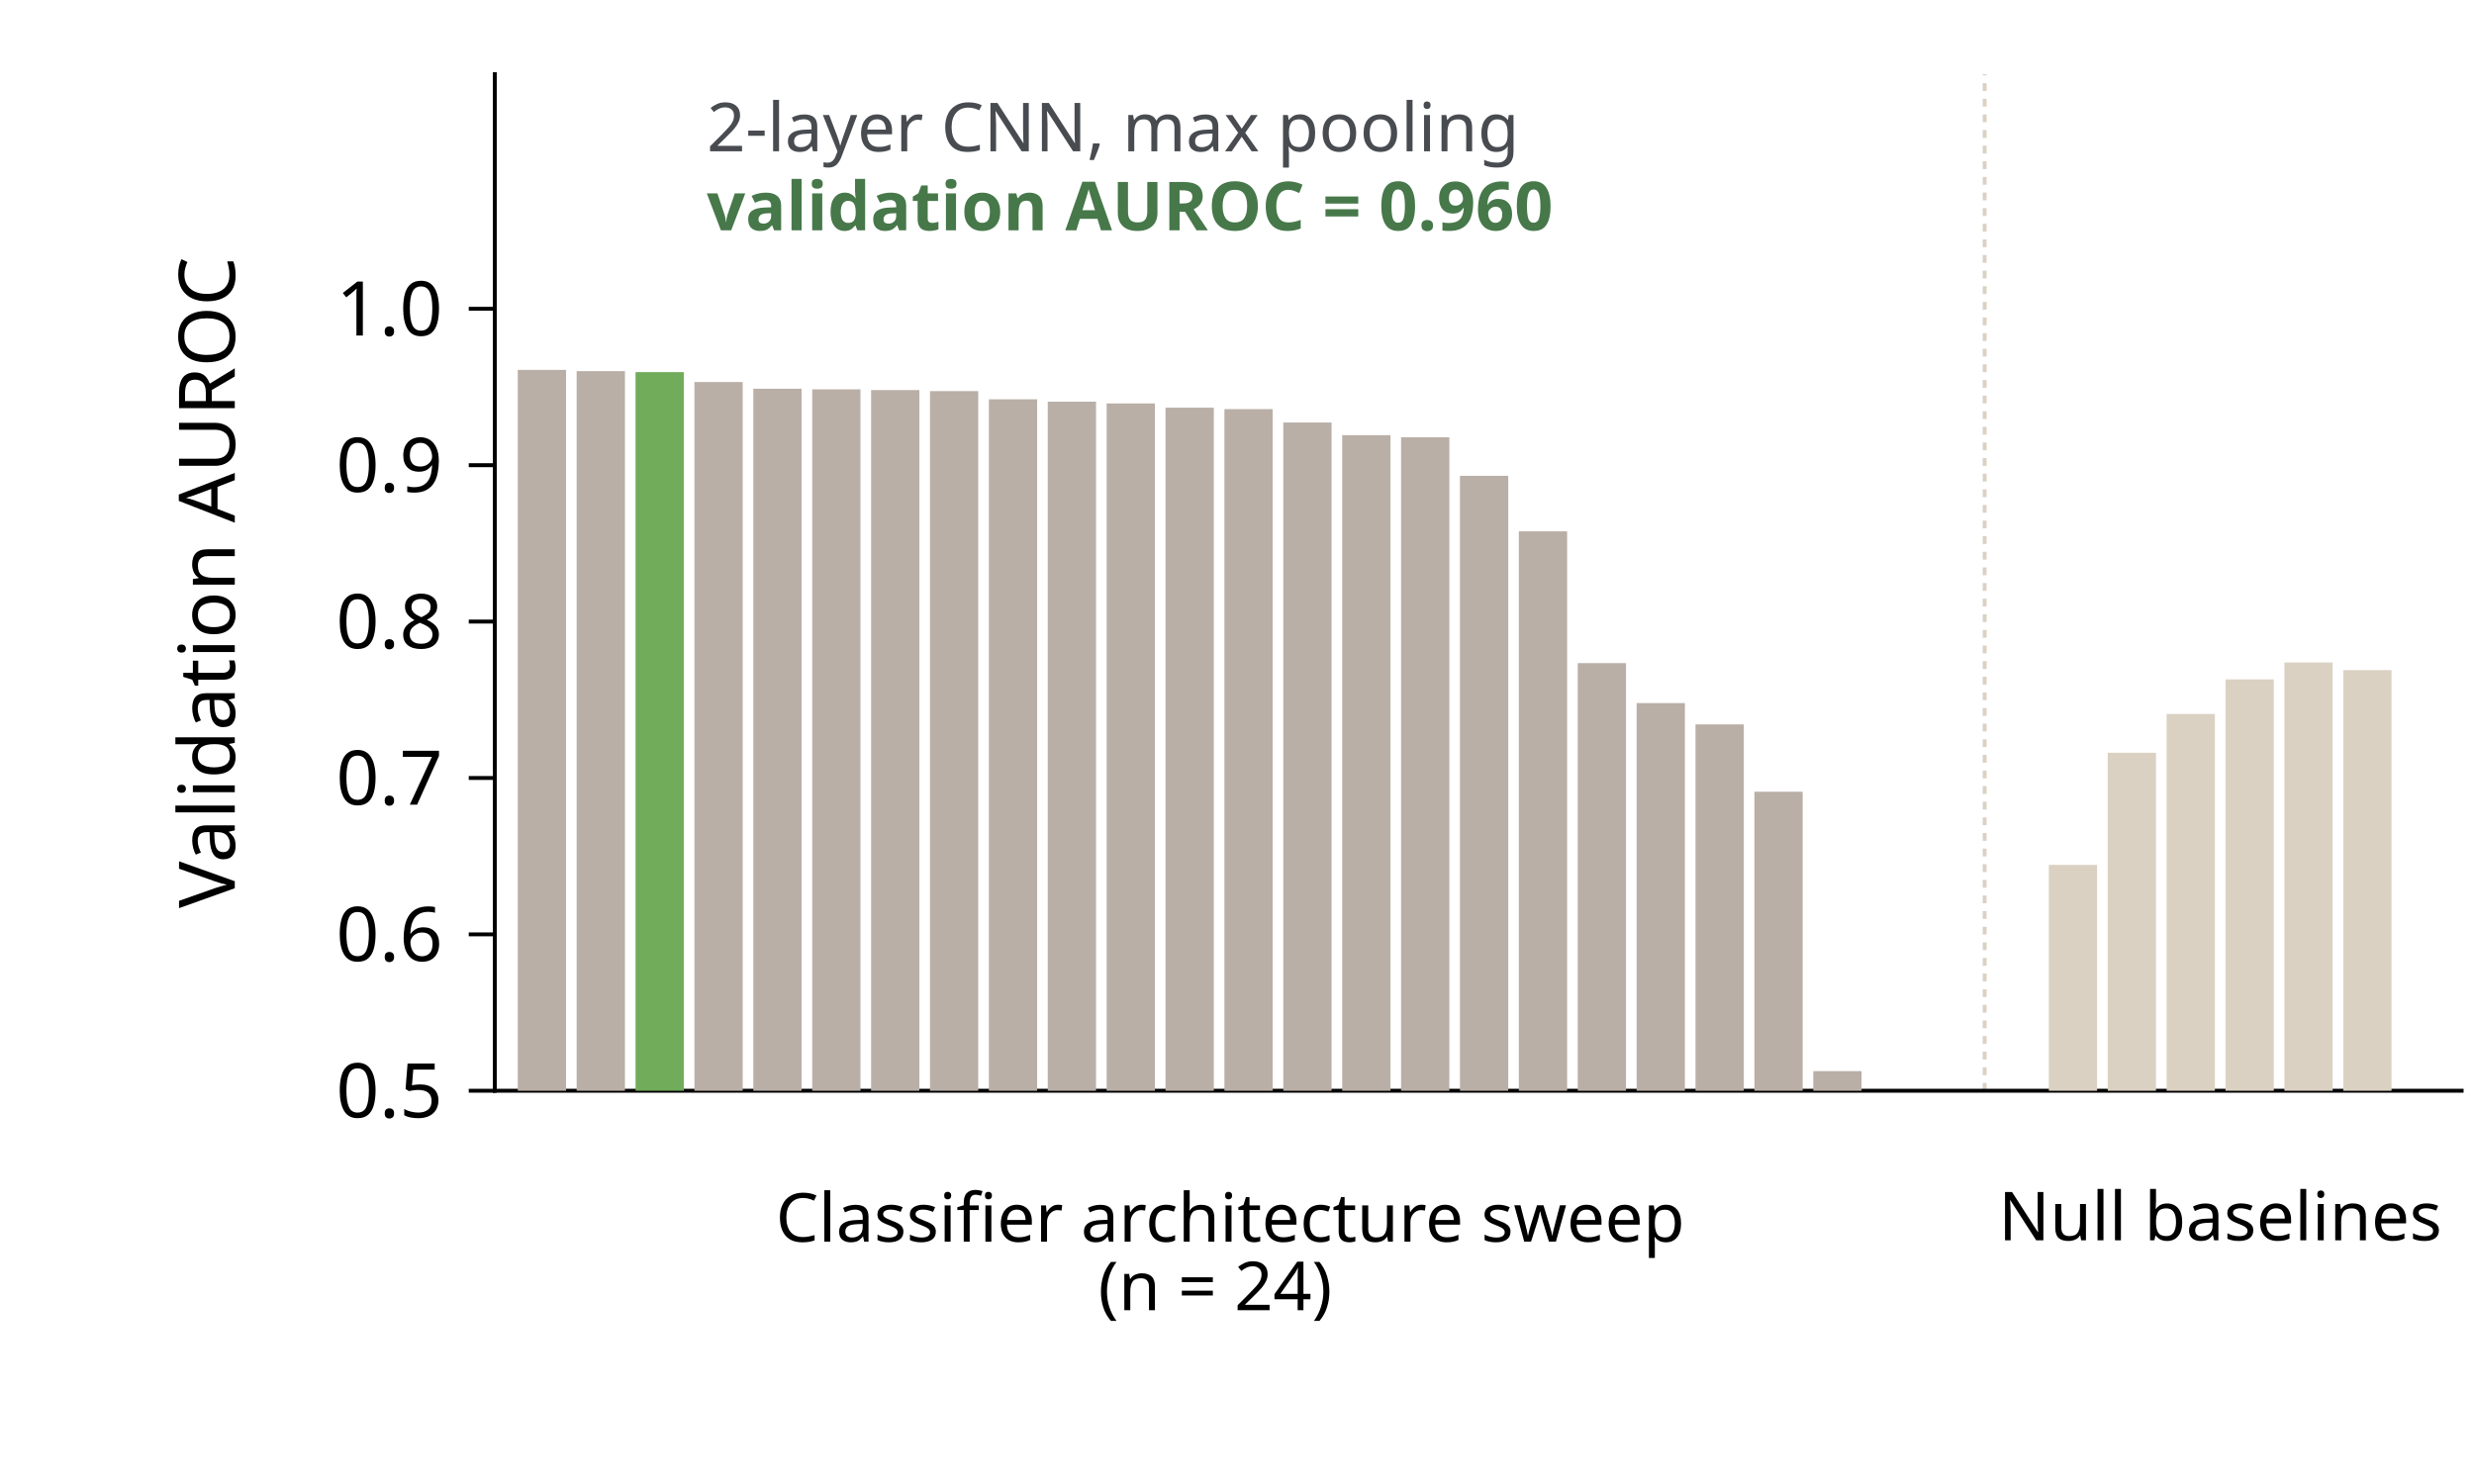
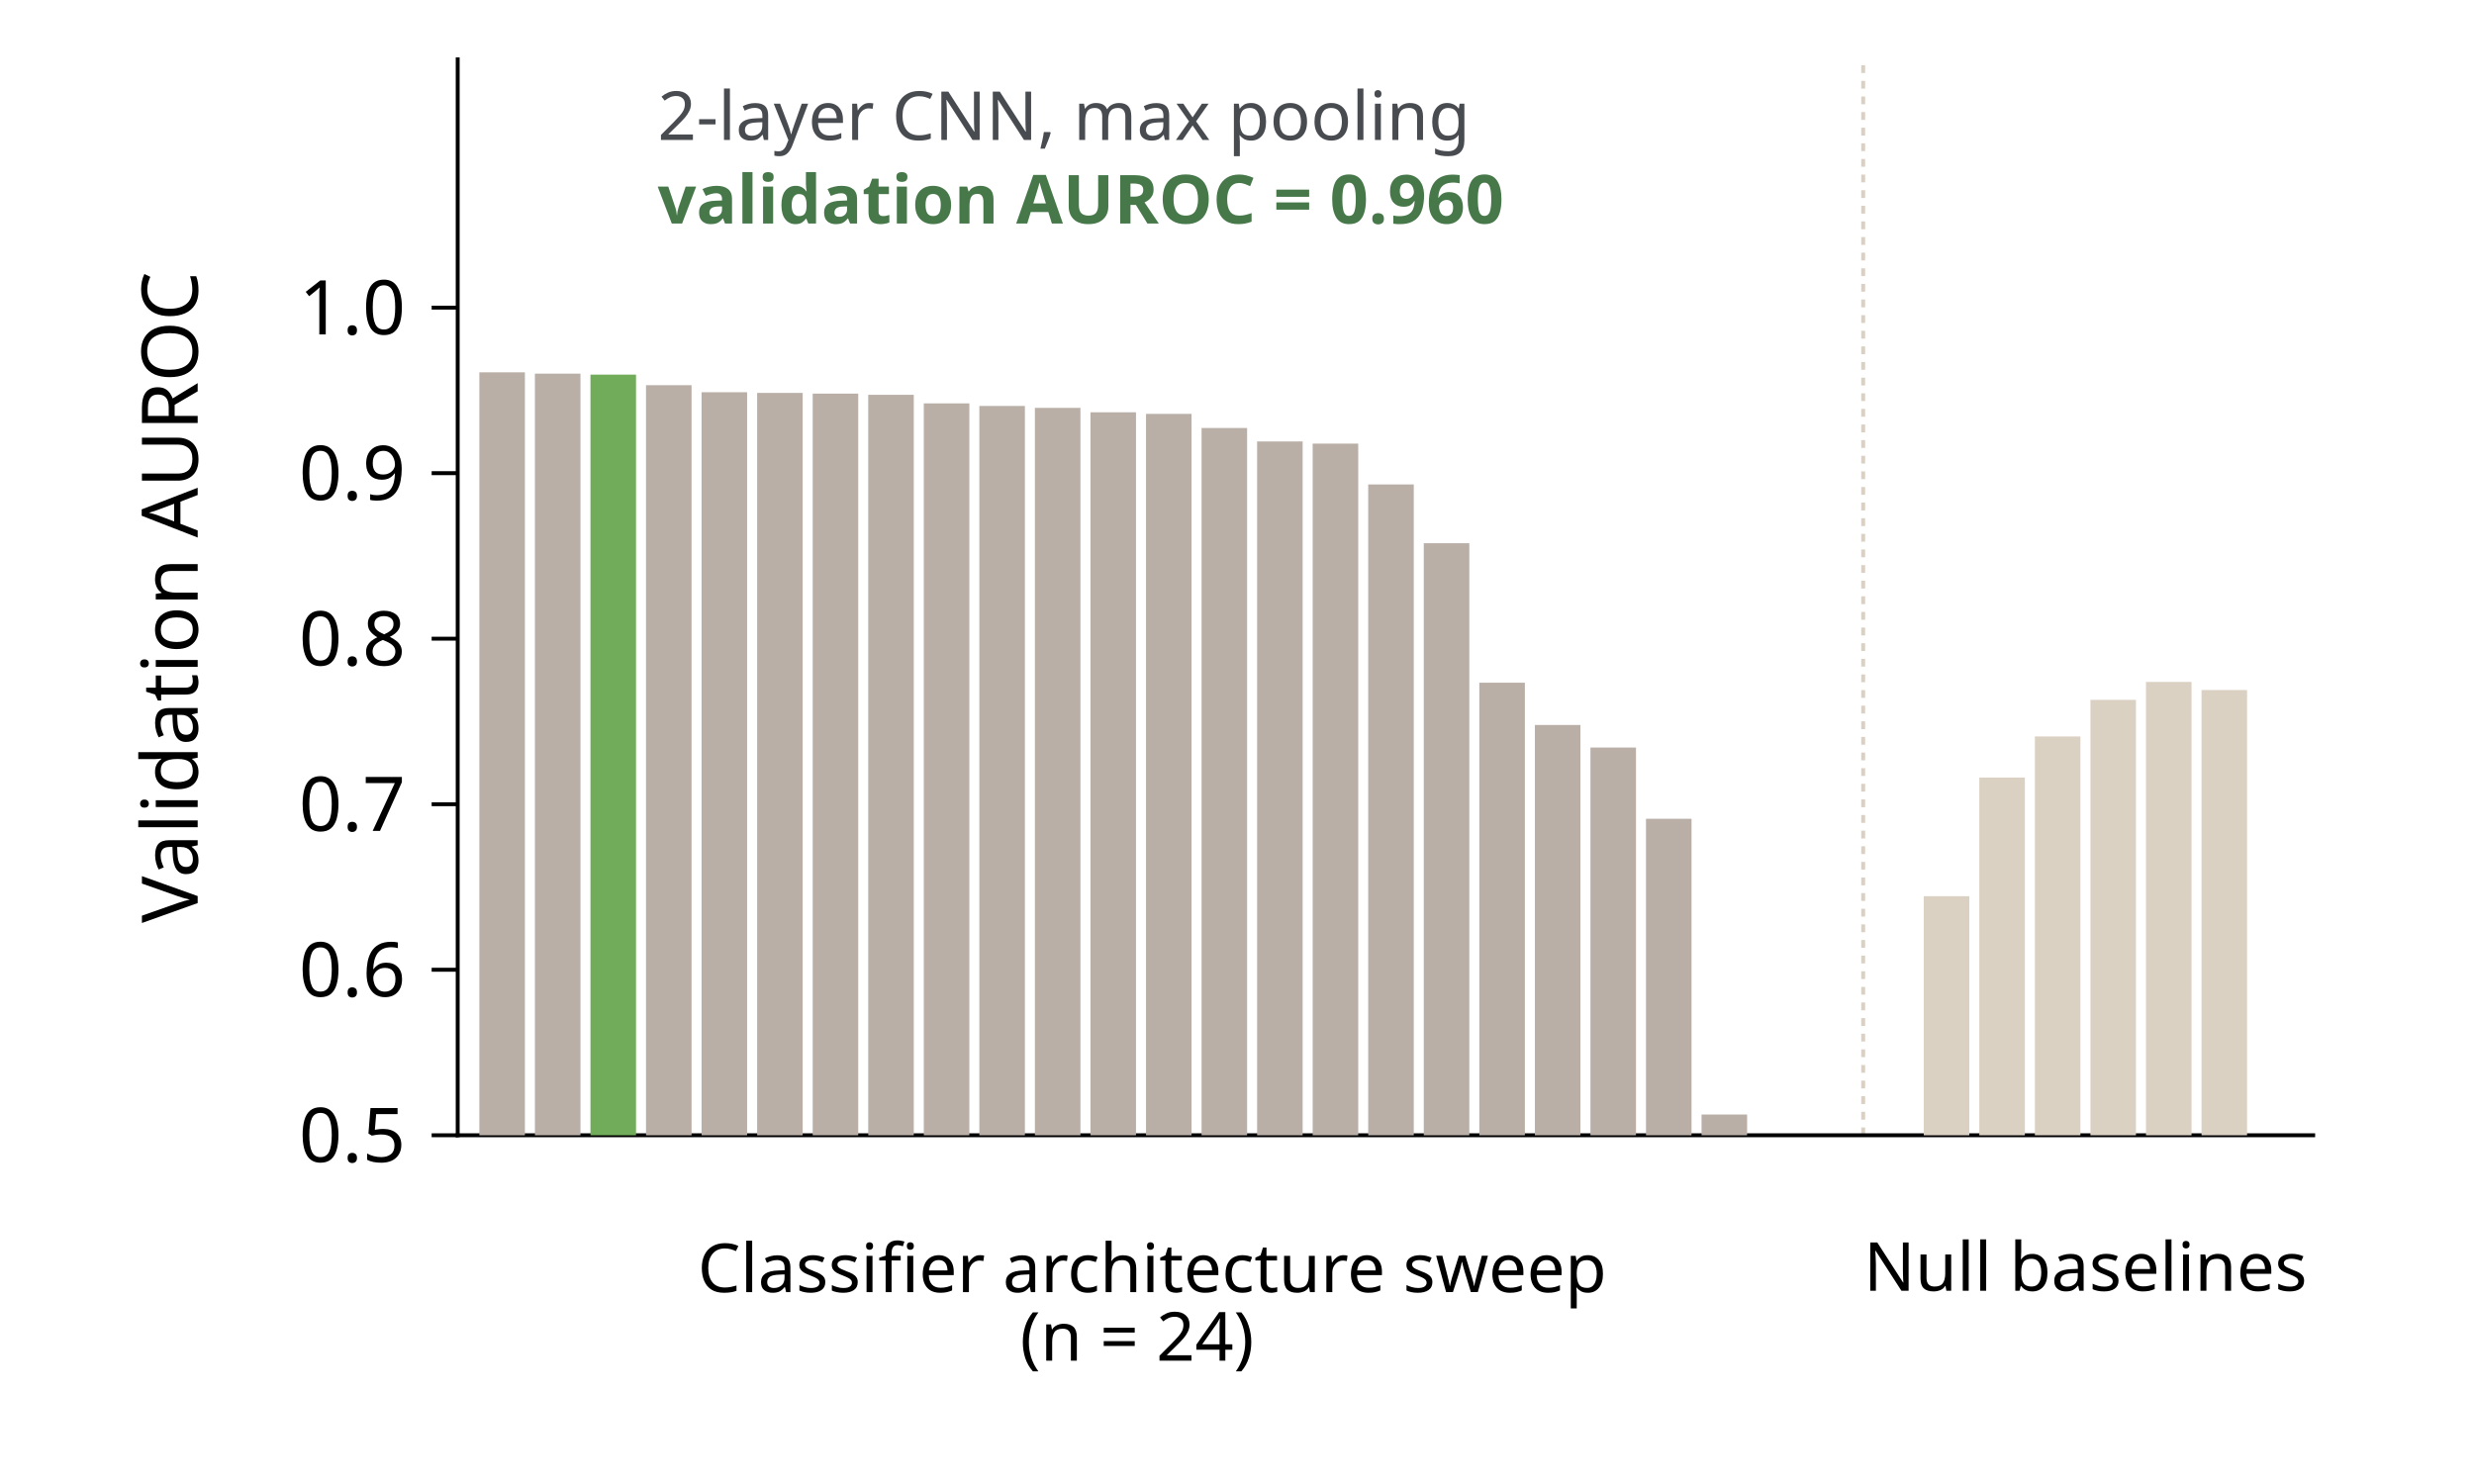
<svg xmlns="http://www.w3.org/2000/svg" xmlns:xlink="http://www.w3.org/1999/xlink" width="475pt" height="285pt" viewBox="0 0 475 285" version="1.1">
  <defs>
    <style type="text/css">*{stroke-linejoin: round; stroke-linecap: butt}</style>
  </defs>
  <g id="figure_1">
    <g id="patch_1">
      <path d="M 0 285  L 475 285  L 475 0  L 0 0  L 0 285  z " style="fill: none" />
    </g>
    <g id="axes_1">
      <g id="patch_2">
-         <path d="M 95 209.475  L 472.625 209.475  L 472.625 14.25  L 95 14.25  L 95 209.475  z " style="fill: none" />
+         <path d="M 87.875 218.025  L 444.125 218.025  L 444.125 11.4  L 87.875 11.4  L 87.875 218.025  z " style="fill: none" />
      </g>
      <g id="matplotlib.axis_1" />
      <g id="matplotlib.axis_2">
        <g id="ytick_1">
          <g id="line2d_1">
            <defs>
-               <path id="m0f72c25bb6" d="M 0 0  L -5 0  " style="stroke: #000000; stroke-width: 0.75" />
+               <path id="mffeb5d2763" d="M 0 0  L -5 0  " style="stroke: #000000; stroke-width: 0.75" />
            </defs>
            <g>
-               <use xlink:href="#m0f72c25bb6" x="95" y="209.475" style="stroke: #000000; stroke-width: 0.75" />
+               <use xlink:href="#mffeb5d2763" x="87.875" y="218.025" style="stroke: #000000; stroke-width: 0.75" />
            </g>
          </g>
          <g id="text_1">
-             <text style="font-size: 14.5px; font-family: 'Atkinson Hyperlegible Mono'; text-anchor: end" x="85" y="214.608" transform="rotate(-0 85 214.6078)">0.5</text>
+             <text style="font-size: 14.5px; font-family: 'Atkinson Hyperlegible Mono'; text-anchor: end" x="77.875" y="223.158" transform="rotate(-0 77.875 223.1578)">0.5</text>
          </g>
        </g>
        <g id="ytick_2">
          <g id="line2d_2">
            <g>
-               <use xlink:href="#m0f72c25bb6" x="95" y="179.44" style="stroke: #000000; stroke-width: 0.75" />
+               <use xlink:href="#mffeb5d2763" x="87.875" y="186.237" style="stroke: #000000; stroke-width: 0.75" />
            </g>
          </g>
          <g id="text_2">
-             <text style="font-size: 14.5px; font-family: 'Atkinson Hyperlegible Mono'; text-anchor: end" x="85" y="184.573" transform="rotate(-0 85 184.5732)">0.6</text>
+             <text style="font-size: 14.5px; font-family: 'Atkinson Hyperlegible Mono'; text-anchor: end" x="77.875" y="191.369" transform="rotate(-0 77.875 191.3693)">0.6</text>
          </g>
        </g>
        <g id="ytick_3">
          <g id="line2d_3">
            <g>
-               <use xlink:href="#m0f72c25bb6" x="95" y="149.406" style="stroke: #000000; stroke-width: 0.75" />
+               <use xlink:href="#mffeb5d2763" x="87.875" y="154.448" style="stroke: #000000; stroke-width: 0.75" />
            </g>
          </g>
          <g id="text_3">
-             <text style="font-size: 14.5px; font-family: 'Atkinson Hyperlegible Mono'; text-anchor: end" x="85" y="154.539" transform="rotate(-0 85 154.5385)">0.7</text>
+             <text style="font-size: 14.5px; font-family: 'Atkinson Hyperlegible Mono'; text-anchor: end" x="77.875" y="159.581" transform="rotate(-0 77.875 159.5808)">0.7</text>
          </g>
        </g>
        <g id="ytick_4">
          <g id="line2d_4">
            <g>
-               <use xlink:href="#m0f72c25bb6" x="95" y="119.371" style="stroke: #000000; stroke-width: 0.75" />
+               <use xlink:href="#mffeb5d2763" x="87.875" y="122.66" style="stroke: #000000; stroke-width: 0.75" />
            </g>
          </g>
          <g id="text_4">
-             <text style="font-size: 14.5px; font-family: 'Atkinson Hyperlegible Mono'; text-anchor: end" x="85" y="124.504" transform="rotate(-0 85 124.5039)">0.8</text>
+             <text style="font-size: 14.5px; font-family: 'Atkinson Hyperlegible Mono'; text-anchor: end" x="77.875" y="127.792" transform="rotate(-0 77.875 127.7924)">0.8</text>
          </g>
        </g>
        <g id="ytick_5">
          <g id="line2d_5">
            <g>
-               <use xlink:href="#m0f72c25bb6" x="95" y="89.337" style="stroke: #000000; stroke-width: 0.75" />
+               <use xlink:href="#mffeb5d2763" x="87.875" y="90.871" style="stroke: #000000; stroke-width: 0.75" />
            </g>
          </g>
          <g id="text_5">
-             <text style="font-size: 14.5px; font-family: 'Atkinson Hyperlegible Mono'; text-anchor: end" x="85" y="94.469" transform="rotate(-0 85 94.46931)">0.9</text>
+             <text style="font-size: 14.5px; font-family: 'Atkinson Hyperlegible Mono'; text-anchor: end" x="77.875" y="96.004" transform="rotate(-0 77.875 96.00393)">0.9</text>
          </g>
        </g>
        <g id="ytick_6">
          <g id="line2d_6">
            <g>
-               <use xlink:href="#m0f72c25bb6" x="95" y="59.302" style="stroke: #000000; stroke-width: 0.75" />
+               <use xlink:href="#mffeb5d2763" x="87.875" y="59.083" style="stroke: #000000; stroke-width: 0.75" />
            </g>
          </g>
          <g id="text_6">
-             <text style="font-size: 14.5px; font-family: 'Atkinson Hyperlegible Mono'; text-anchor: end" x="85" y="64.435" transform="rotate(-0 85 64.4347)">1.0</text>
+             <text style="font-size: 14.5px; font-family: 'Atkinson Hyperlegible Mono'; text-anchor: end" x="77.875" y="64.215" transform="rotate(-0 77.875 64.21547)">1.0</text>
          </g>
        </g>
        <g id="text_7">
-           <text style="font-weight: 500; font-size: 15px; font-family: 'Atkinson Hyperlegible Next', 'Noto Sans', 'DejaVu Sans'; text-anchor: middle" x="45.076" y="111.862" transform="rotate(-90 45.07617 111.8625)">Validation AUROC</text>
+           <text style="font-weight: 500; font-size: 15px; font-family: 'Atkinson Hyperlegible Next', 'Noto Sans', 'DejaVu Sans'; text-anchor: middle" x="37.951" y="114.713" transform="rotate(-90 37.95117 114.7125)">Validation AUROC</text>
        </g>
      </g>
      <g id="line2d_7">
-         <path d="M 381.045 209.475  L 381.045 14.25  " clip-path="url(#paa44c322dd)" style="fill: none; stroke-dasharray: 1.5,1.5; stroke-dashoffset: 0; stroke: #dbd1c3; stroke-width: 0.75" />
+         <path d="M 357.729 218.025  L 357.729 11.4  " clip-path="url(#pabd811778e)" style="fill: none; stroke-dasharray: 1.5,1.5; stroke-dashoffset: 0; stroke: #dbd1c3; stroke-width: 0.75" />
      </g>
      <g id="patch_3">
-         <path d="M 95 209.475  L 95 14.25  " style="fill: none; stroke: #000000; stroke-width: 0.75; stroke-linejoin: miter; stroke-linecap: square" />
+         <path d="M 87.875 218.025  L 87.875 11.4  " style="fill: none; stroke: #000000; stroke-width: 0.75; stroke-linejoin: miter; stroke-linecap: square" />
      </g>
      <g id="patch_4">
-         <path d="M 95 209.475  L 472.625 209.475  " style="fill: none; stroke: #000000; stroke-width: 0.75; stroke-linejoin: miter; stroke-linecap: square" />
+         <path d="M 87.875 218.025  L 444.125 218.025  " style="fill: none; stroke: #000000; stroke-width: 0.75; stroke-linejoin: miter; stroke-linecap: square" />
      </g>
      <g id="patch_5">
-         <path d="M 99.409 209.475  L 108.68 209.475  L 108.68 71.037  L 99.409 71.037  z " clip-path="url(#paa44c322dd)" style="fill: #b9afa7" />
+         <path d="M 92.035 218.025  L 100.781 218.025  L 100.781 71.503  L 92.035 71.503  z " clip-path="url(#pabd811778e)" style="fill: #b9afa7" />
      </g>
      <g id="patch_6">
-         <path d="M 110.716 209.475  L 119.987 209.475  L 119.987 71.273  L 110.716 71.273  z " clip-path="url(#paa44c322dd)" style="fill: #b9afa7" />
+         <path d="M 102.701 218.025  L 111.447 218.025  L 111.447 71.753  L 102.701 71.753  z " clip-path="url(#pabd811778e)" style="fill: #b9afa7" />
      </g>
      <g id="patch_7">
-         <path d="M 122.022 209.475  L 131.293 209.475  L 131.293 71.46  L 122.022 71.46  z " clip-path="url(#paa44c322dd)" style="fill: #71ac5a" />
+         <path d="M 113.367 218.025  L 122.113 218.025  L 122.113 71.95  L 113.367 71.95  z " clip-path="url(#pabd811778e)" style="fill: #71ac5a" />
      </g>
      <g id="patch_8">
-         <path d="M 133.328 209.475  L 142.599 209.475  L 142.599 73.371  L 133.328 73.371  z " clip-path="url(#paa44c322dd)" style="fill: #b9afa7" />
+         <path d="M 124.033 218.025  L 132.78 218.025  L 132.78 73.973  L 124.033 73.973  z " clip-path="url(#pabd811778e)" style="fill: #b9afa7" />
      </g>
      <g id="patch_9">
-         <path d="M 144.634 209.475  L 153.905 209.475  L 153.905 74.656  L 144.634 74.656  z " clip-path="url(#paa44c322dd)" style="fill: #b9afa7" />
+         <path d="M 134.699 218.025  L 143.446 218.025  L 143.446 75.333  L 134.699 75.333  z " clip-path="url(#pabd811778e)" style="fill: #b9afa7" />
      </g>
      <g id="patch_10">
-         <path d="M 155.94 209.475  L 165.211 209.475  L 165.211 74.773  L 155.94 74.773  z " clip-path="url(#paa44c322dd)" style="fill: #b9afa7" />
+         <path d="M 145.366 218.025  L 154.112 218.025  L 154.112 75.457  L 145.366 75.457  z " clip-path="url(#pabd811778e)" style="fill: #b9afa7" />
      </g>
      <g id="patch_11">
-         <path d="M 167.246 209.475  L 176.517 209.475  L 176.517 74.907  L 167.246 74.907  z " clip-path="url(#paa44c322dd)" style="fill: #b9afa7" />
+         <path d="M 156.032 218.025  L 164.778 218.025  L 164.778 75.599  L 156.032 75.599  z " clip-path="url(#pabd811778e)" style="fill: #b9afa7" />
      </g>
      <g id="patch_12">
-         <path d="M 178.552 209.475  L 187.823 209.475  L 187.823 75.117  L 178.552 75.117  z " clip-path="url(#paa44c322dd)" style="fill: #b9afa7" />
+         <path d="M 166.698 218.025  L 175.444 218.025  L 175.444 75.821  L 166.698 75.821  z " clip-path="url(#pabd811778e)" style="fill: #b9afa7" />
      </g>
      <g id="patch_13">
-         <path d="M 189.858 209.475  L 199.13 209.475  L 199.13 76.678  L 189.858 76.678  z " clip-path="url(#paa44c322dd)" style="fill: #b9afa7" />
+         <path d="M 177.364 218.025  L 186.11 218.025  L 186.11 77.474  L 177.364 77.474  z " clip-path="url(#pabd811778e)" style="fill: #b9afa7" />
      </g>
      <g id="patch_14">
-         <path d="M 201.165 209.475  L 210.436 209.475  L 210.436 77.142  L 201.165 77.142  z " clip-path="url(#paa44c322dd)" style="fill: #b9afa7" />
+         <path d="M 188.03 218.025  L 196.777 218.025  L 196.777 77.964  L 188.03 77.964  z " clip-path="url(#pabd811778e)" style="fill: #b9afa7" />
      </g>
      <g id="patch_15">
-         <path d="M 212.471 209.475  L 221.742 209.475  L 221.742 77.485  L 212.471 77.485  z " clip-path="url(#paa44c322dd)" style="fill: #b9afa7" />
+         <path d="M 198.696 218.025  L 207.443 218.025  L 207.443 78.328  L 198.696 78.328  z " clip-path="url(#pabd811778e)" style="fill: #b9afa7" />
      </g>
      <g id="patch_16">
-         <path d="M 223.777 209.475  L 233.048 209.475  L 233.048 78.295  L 223.777 78.295  z " clip-path="url(#paa44c322dd)" style="fill: #b9afa7" />
+         <path d="M 209.363 218.025  L 218.109 218.025  L 218.109 79.185  L 209.363 79.185  z " clip-path="url(#pabd811778e)" style="fill: #b9afa7" />
      </g>
      <g id="patch_17">
-         <path d="M 235.083 209.475  L 244.354 209.475  L 244.354 78.575  L 235.083 78.575  z " clip-path="url(#paa44c322dd)" style="fill: #b9afa7" />
+         <path d="M 220.029 218.025  L 228.775 218.025  L 228.775 79.481  L 220.029 79.481  z " clip-path="url(#pabd811778e)" style="fill: #b9afa7" />
      </g>
      <g id="patch_18">
-         <path d="M 246.389 209.475  L 255.66 209.475  L 255.66 81.137  L 246.389 81.137  z " clip-path="url(#paa44c322dd)" style="fill: #b9afa7" />
+         <path d="M 230.695 218.025  L 239.441 218.025  L 239.441 82.193  L 230.695 82.193  z " clip-path="url(#pabd811778e)" style="fill: #b9afa7" />
      </g>
      <g id="patch_19">
-         <path d="M 257.695 209.475  L 266.966 209.475  L 266.966 83.575  L 257.695 83.575  z " clip-path="url(#paa44c322dd)" style="fill: #b9afa7" />
+         <path d="M 241.361 218.025  L 250.107 218.025  L 250.107 84.773  L 241.361 84.773  z " clip-path="url(#pabd811778e)" style="fill: #b9afa7" />
      </g>
      <g id="patch_20">
-         <path d="M 269.001 209.475  L 278.272 209.475  L 278.272 83.974  L 269.001 83.974  z " clip-path="url(#paa44c322dd)" style="fill: #b9afa7" />
+         <path d="M 252.027 218.025  L 260.774 218.025  L 260.774 85.196  L 252.027 85.196  z " clip-path="url(#pabd811778e)" style="fill: #b9afa7" />
      </g>
      <g id="patch_21">
-         <path d="M 280.308 209.475  L 289.579 209.475  L 289.579 91.377  L 280.308 91.377  z " clip-path="url(#paa44c322dd)" style="fill: #b9afa7" />
+         <path d="M 262.693 218.025  L 271.44 218.025  L 271.44 93.031  L 262.693 93.031  z " clip-path="url(#pabd811778e)" style="fill: #b9afa7" />
      </g>
      <g id="patch_22">
-         <path d="M 291.614 209.475  L 300.885 209.475  L 300.885 102.043  L 291.614 102.043  z " clip-path="url(#paa44c322dd)" style="fill: #b9afa7" />
+         <path d="M 273.36 218.025  L 282.106 218.025  L 282.106 104.32  L 273.36 104.32  z " clip-path="url(#pabd811778e)" style="fill: #b9afa7" />
      </g>
      <g id="patch_23">
-         <path d="M 302.92 209.475  L 312.191 209.475  L 312.191 127.356  L 302.92 127.356  z " clip-path="url(#paa44c322dd)" style="fill: #b9afa7" />
+         <path d="M 284.026 218.025  L 292.772 218.025  L 292.772 131.11  L 284.026 131.11  z " clip-path="url(#pabd811778e)" style="fill: #b9afa7" />
      </g>
      <g id="patch_24">
-         <path d="M 314.226 209.475  L 323.497 209.475  L 323.497 135.03  L 314.226 135.03  z " clip-path="url(#paa44c322dd)" style="fill: #b9afa7" />
+         <path d="M 294.692 218.025  L 303.438 218.025  L 303.438 139.233  L 294.692 139.233  z " clip-path="url(#pabd811778e)" style="fill: #b9afa7" />
      </g>
      <g id="patch_25">
-         <path d="M 325.532 209.475  L 334.803 209.475  L 334.803 139.123  L 325.532 139.123  z " clip-path="url(#paa44c322dd)" style="fill: #b9afa7" />
+         <path d="M 305.358 218.025  L 314.104 218.025  L 314.104 143.565  L 305.358 143.565  z " clip-path="url(#pabd811778e)" style="fill: #b9afa7" />
      </g>
      <g id="patch_26">
-         <path d="M 336.838 209.475  L 346.109 209.475  L 346.109 152.047  L 336.838 152.047  z " clip-path="url(#paa44c322dd)" style="fill: #b9afa7" />
+         <path d="M 316.024 218.025  L 324.771 218.025  L 324.771 157.244  L 316.024 157.244  z " clip-path="url(#pabd811778e)" style="fill: #b9afa7" />
      </g>
      <g id="patch_27">
-         <path d="M 348.144 209.475  L 357.415 209.475  L 357.415 205.709  L 348.144 205.709  z " clip-path="url(#paa44c322dd)" style="fill: #b9afa7" />
+         <path d="M 326.69 218.025  L 335.437 218.025  L 335.437 214.039  L 326.69 214.039  z " clip-path="url(#pabd811778e)" style="fill: #b9afa7" />
      </g>
      <g id="patch_28">
-         <path d="M 359.451 209.475  L 368.722 209.475  L 368.722 209.475  L 359.451 209.475  z " clip-path="url(#paa44c322dd)" style="fill: #b9afa7" />
+         <path d="M 337.357 218.025  L 346.103 218.025  L 346.103 218.025  L 337.357 218.025  z " clip-path="url(#pabd811778e)" style="fill: #b9afa7" />
      </g>
      <g id="patch_29">
-         <path d="M 393.369 209.475  L 402.64 209.475  L 402.64 166.1  L 393.369 166.1  z " clip-path="url(#paa44c322dd)" style="fill: #dbd1c3" />
+         <path d="M 369.355 218.025  L 378.101 218.025  L 378.101 172.117  L 369.355 172.117  z " clip-path="url(#pabd811778e)" style="fill: #dbd1c3" />
      </g>
      <g id="patch_30">
-         <path d="M 404.675 209.475  L 413.946 209.475  L 413.946 144.565  L 404.675 144.565  z " clip-path="url(#paa44c322dd)" style="fill: #dbd1c3" />
+         <path d="M 380.021 218.025  L 388.768 218.025  L 388.768 149.325  L 380.021 149.325  z " clip-path="url(#pabd811778e)" style="fill: #dbd1c3" />
      </g>
      <g id="patch_31">
-         <path d="M 415.981 209.475  L 425.252 209.475  L 425.252 137.112  L 415.981 137.112  z " clip-path="url(#paa44c322dd)" style="fill: #dbd1c3" />
+         <path d="M 390.688 218.025  L 399.434 218.025  L 399.434 141.437  L 390.688 141.437  z " clip-path="url(#pabd811778e)" style="fill: #dbd1c3" />
      </g>
      <g id="patch_32">
-         <path d="M 427.287 209.475  L 436.558 209.475  L 436.558 130.473  L 427.287 130.473  z " clip-path="url(#paa44c322dd)" style="fill: #dbd1c3" />
+         <path d="M 401.354 218.025  L 410.1 218.025  L 410.1 134.41  L 401.354 134.41  z " clip-path="url(#pabd811778e)" style="fill: #dbd1c3" />
      </g>
      <g id="patch_33">
-         <path d="M 438.594 209.475  L 447.865 209.475  L 447.865 127.218  L 438.594 127.218  z " clip-path="url(#paa44c322dd)" style="fill: #dbd1c3" />
+         <path d="M 412.02 218.025  L 420.766 218.025  L 420.766 130.965  L 412.02 130.965  z " clip-path="url(#pabd811778e)" style="fill: #dbd1c3" />
      </g>
      <g id="patch_34">
-         <path d="M 449.9 209.475  L 459.171 209.475  L 459.171 128.688  L 449.9 128.688  z " clip-path="url(#paa44c322dd)" style="fill: #dbd1c3" />
+         <path d="M 422.686 218.025  L 431.432 218.025  L 431.432 132.52  L 422.686 132.52  z " clip-path="url(#pabd811778e)" style="fill: #dbd1c3" />
      </g>
      <g id="text_8">
-         <text style="font-weight: 100; font-size: 13px; font-family: 'Atkinson Hyperlegible Next', 'Noto Sans', 'DejaVu Sans'; text-anchor: start; fill: #484b50" x="135.702" y="29.056" transform="rotate(-0 135.7021 29.05636)">2-layer CNN, max pooling</text>
+         <text style="font-weight: 100; font-size: 13px; font-family: 'Atkinson Hyperlegible Next', 'Noto Sans', 'DejaVu Sans'; text-anchor: start; fill: #484b50" x="126.273" y="26.873" transform="rotate(-0 126.2732 26.87282)">2-layer CNN, max pooling</text>
      </g>
      <g id="text_9">
-         <text style="font-weight: 600; font-size: 13px; font-family: 'Atkinson Hyperlegible Mono'; text-anchor: start; fill: #47784a" x="135.702" y="44.229" transform="rotate(-0 135.7021 44.22906)">validation AUROC = 0.960</text>
+         <text style="font-weight: 600; font-size: 13px; font-family: 'Atkinson Hyperlegible Mono'; text-anchor: start; fill: #47784a" x="126.273" y="42.922" transform="rotate(-0 126.2732 42.92244)">validation AUROC = 0.960</text>
      </g>
      <g id="text_10">
-         <text style="font-weight: 500; font-size: 13px; font-family: 'Atkinson Hyperlegible Next', 'Noto Sans', 'DejaVu Sans'" transform="translate(148.947 238.4611)">Classifier architecture sweep</text>
-         <text style="font-weight: 500; font-size: 13px; font-family: 'Atkinson Hyperlegible Next', 'Noto Sans', 'DejaVu Sans'" transform="translate(210.8615 251.6289)">(n = 24)</text>
+         <text style="font-weight: 500; font-size: 13px; font-family: 'Atkinson Hyperlegible Next', 'Noto Sans', 'DejaVu Sans'" transform="translate(133.9503 248.1511)">Classifier architecture sweep</text>
+         <text style="font-weight: 500; font-size: 13px; font-family: 'Atkinson Hyperlegible Next', 'Noto Sans', 'DejaVu Sans'" transform="translate(195.8649 261.3189)">(n = 24)</text>
      </g>
      <g id="text_11">
-         <text style="font-weight: 500; font-size: 13px; font-family: 'Atkinson Hyperlegible Next', 'Noto Sans', 'DejaVu Sans'; text-anchor: middle" x="426.27" y="238.201" transform="rotate(-0 426.2698 238.2011)">Null baselines</text>
+         <text style="font-weight: 500; font-size: 13px; font-family: 'Atkinson Hyperlegible Next', 'Noto Sans', 'DejaVu Sans'; text-anchor: middle" x="400.394" y="247.891" transform="rotate(-0 400.3937 247.8911)">Null baselines</text>
      </g>
    </g>
  </g>
  <defs>
-     <clipPath id="paa44c322dd">
-       <rect x="95" y="14.25" width="377.625" height="195.225" />
+     <clipPath id="pabd811778e">
+       <rect x="87.875" y="11.4" width="356.25" height="206.625" />
    </clipPath>
  </defs>
</svg>
